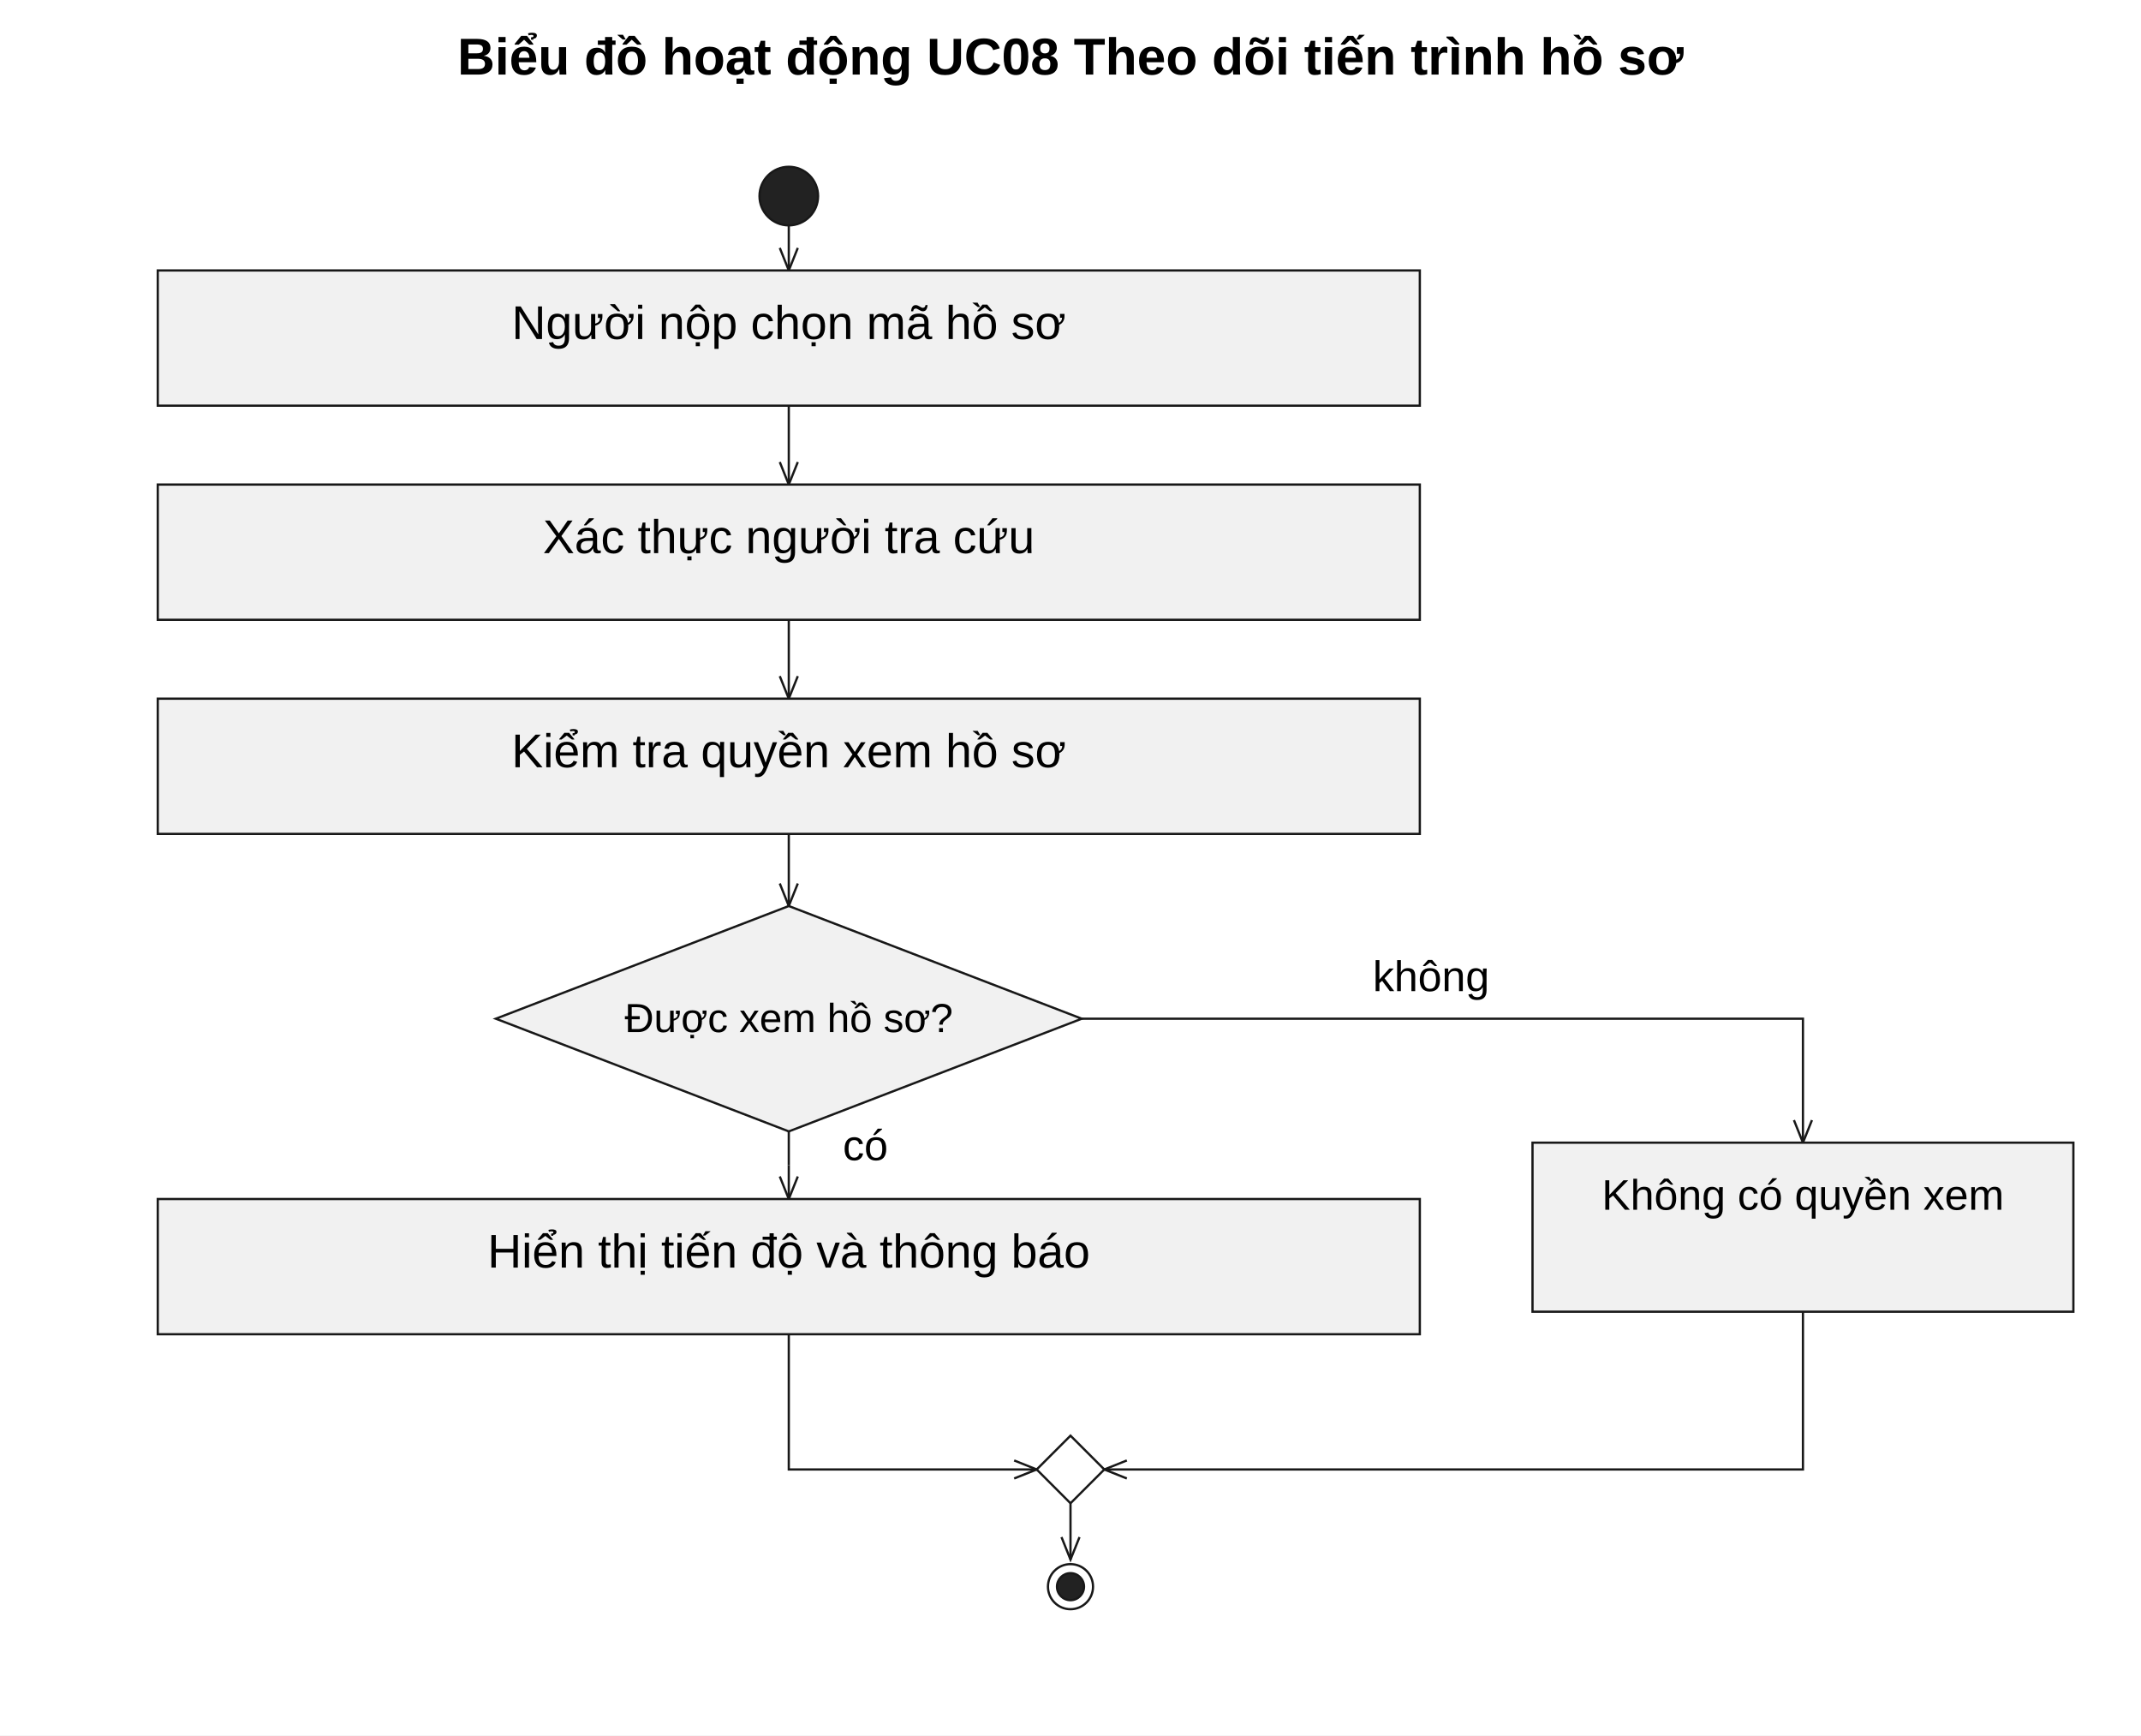
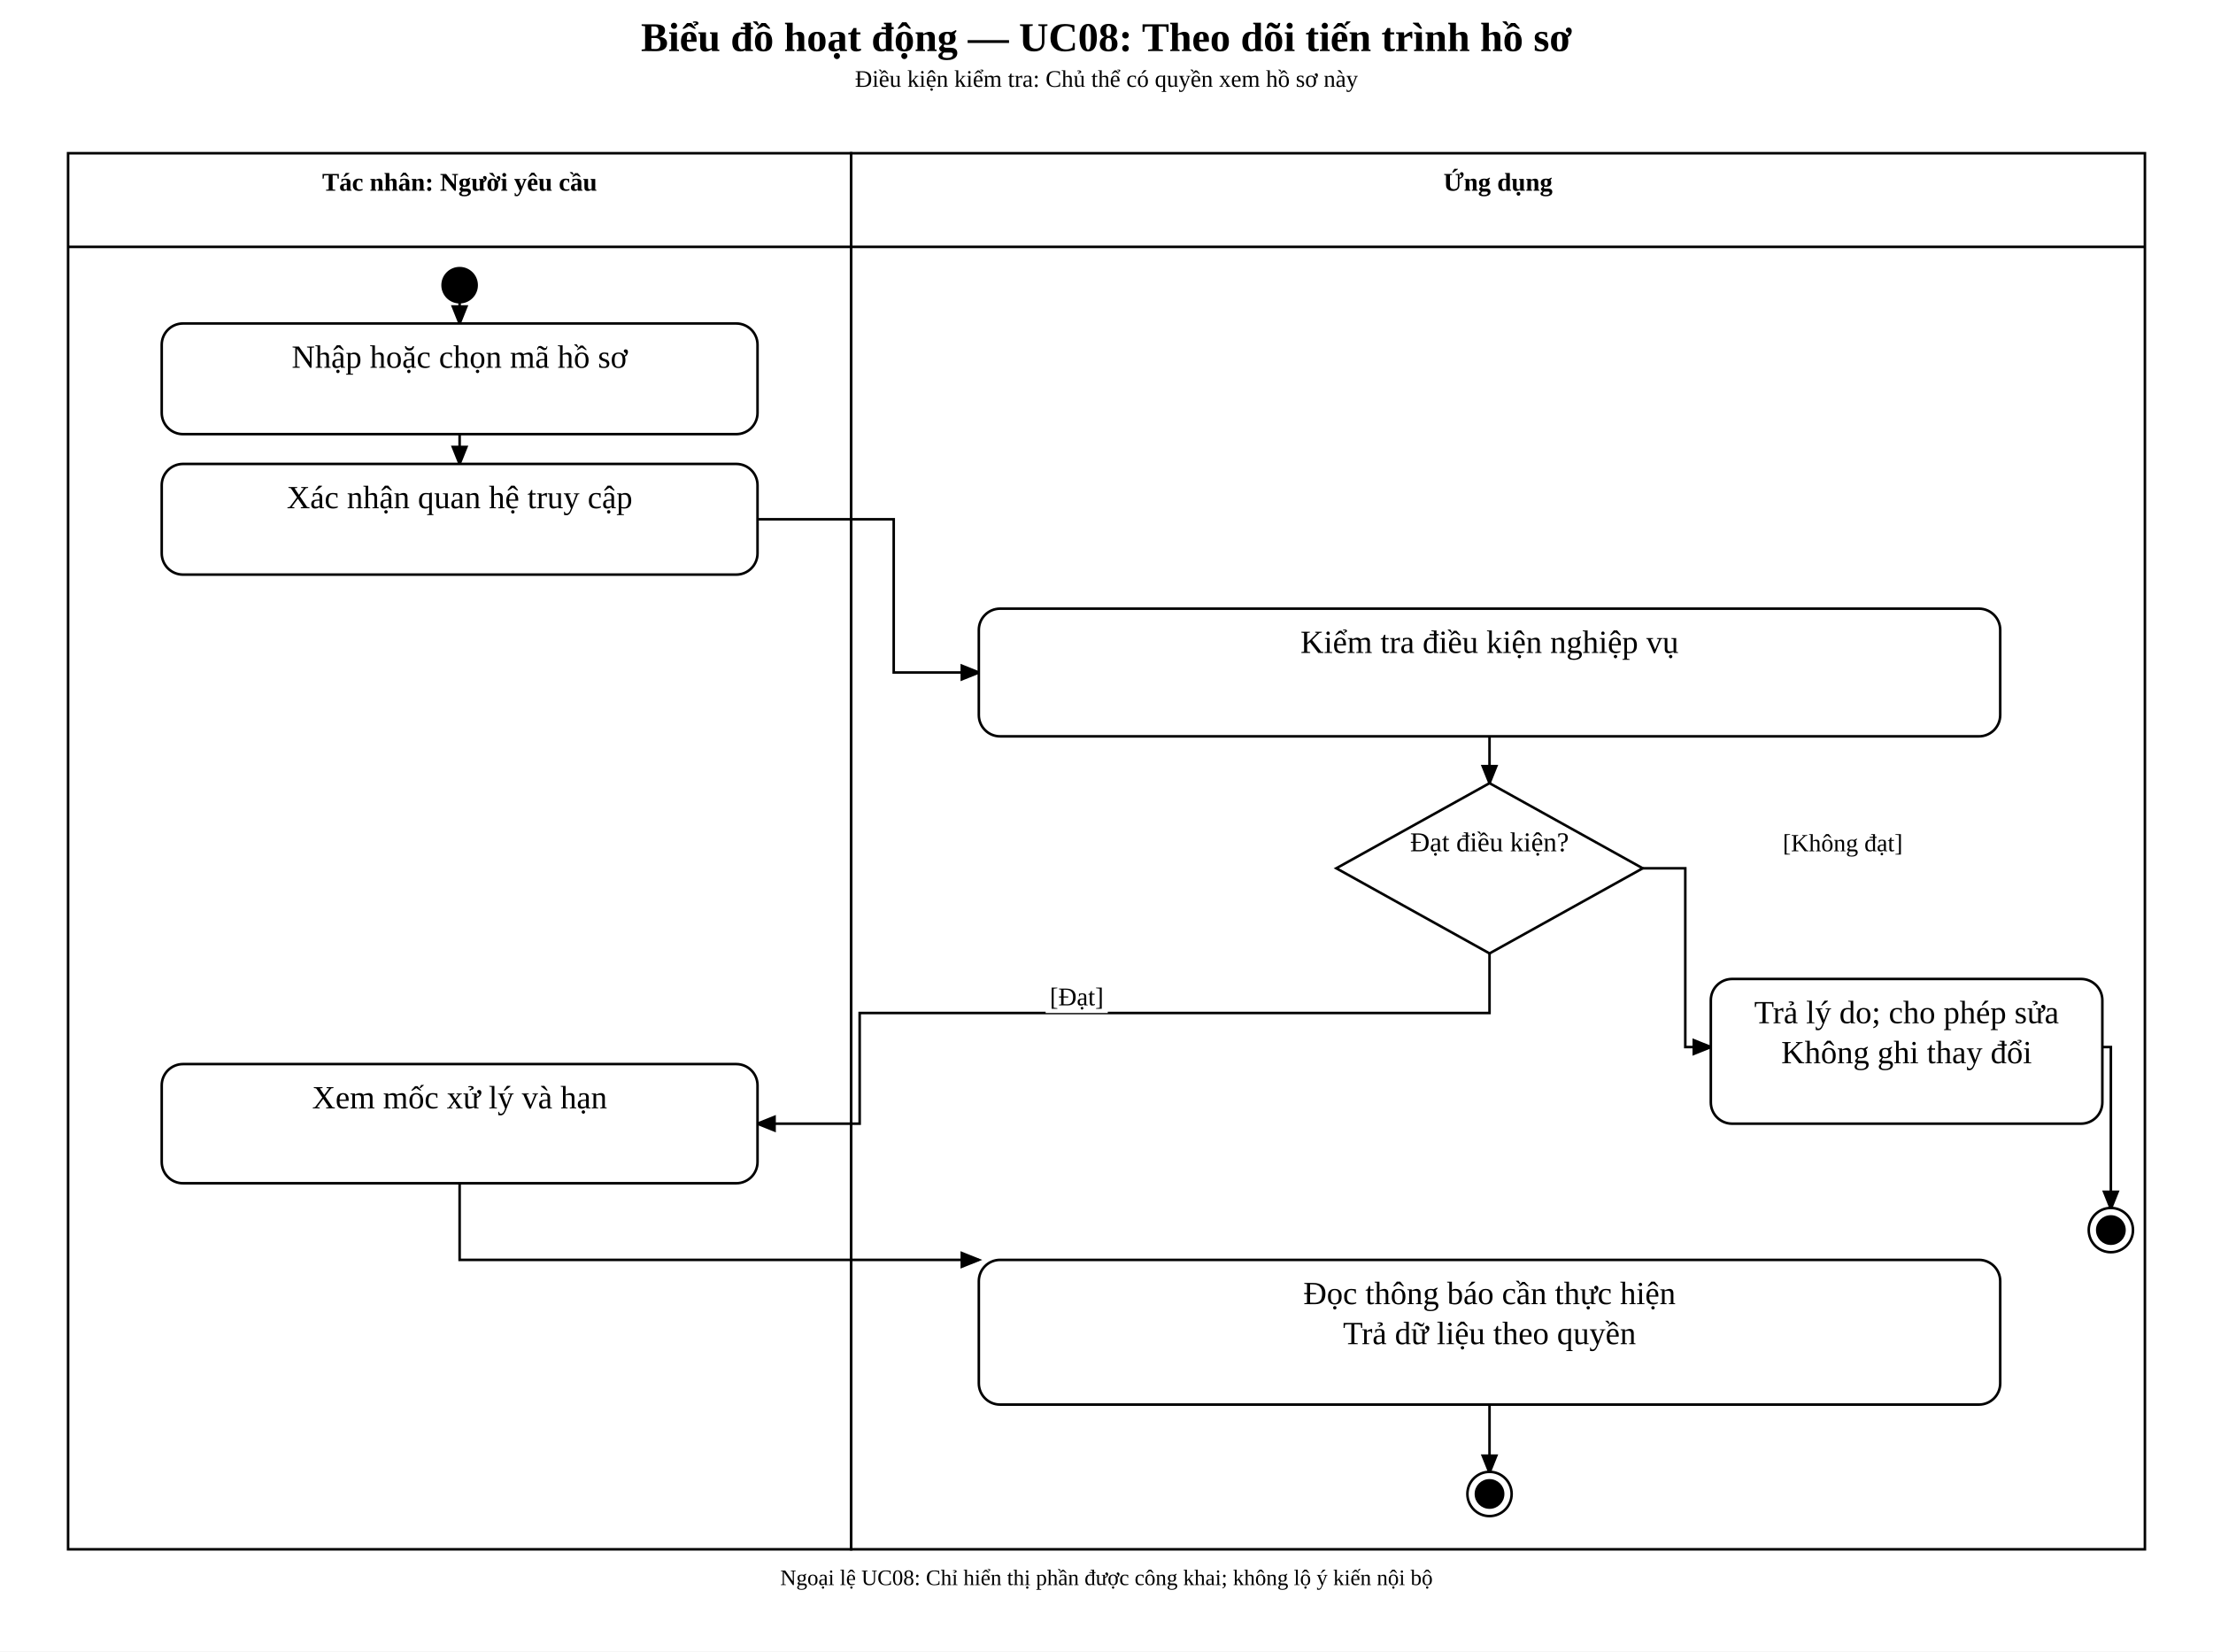
- <svg xmlns="http://www.w3.org/2000/svg" width="2850" height="2310" viewBox="0 0 950 770">
-   <rect width="950" height="770" fill="white" />
-   <text x="475.0" y="33.09" font-family="Arial" font-size="23" font-weight="bold" text-anchor="middle">Biểu đồ hoạt động UC08 Theo dõi tiến trình hồ sơ</text>
-   <circle cx="350" cy="87" r="13" fill="#222222" stroke="#181818" />
-   <polyline points="350,100 350,120" fill="none" stroke="#181818" stroke-width="1" />
-   <polyline points="354.0,110.0 350,120 346.0,110.0" fill="none" stroke="#181818" stroke-width="1" />
-   <rect x="70" y="120" width="560" height="60" rx="0" fill="#F1F1F1" stroke="#181818" />
-   <text x="350" y="150.43" font-family="Arial" font-size="21" font-weight="normal" text-anchor="middle">Người nộp chọn mã hồ sơ</text>
-   <polyline points="350,180 350,215" fill="none" stroke="#181818" stroke-width="1" />
-   <polyline points="354.0,205.0 350,215 346.0,205.0" fill="none" stroke="#181818" stroke-width="1" />
-   <rect x="70" y="215" width="560" height="60" rx="0" fill="#F1F1F1" stroke="#181818" />
-   <text x="350" y="245.43" font-family="Arial" font-size="21" font-weight="normal" text-anchor="middle">Xác thực người tra cứu</text>
-   <polyline points="350,275 350,310" fill="none" stroke="#181818" stroke-width="1" />
-   <polyline points="354.0,300.0 350,310 346.0,300.0" fill="none" stroke="#181818" stroke-width="1" />
-   <rect x="70" y="310" width="560" height="60" rx="0" fill="#F1F1F1" stroke="#181818" />
-   <text x="350" y="340.43" font-family="Arial" font-size="21" font-weight="normal" text-anchor="middle">Kiểm tra quyền xem hồ sơ</text>
-   <polyline points="350,370 350,402" fill="none" stroke="#181818" stroke-width="1" />
-   <polyline points="354.0,392.0 350,402 346.0,392.0" fill="none" stroke="#181818" stroke-width="1" />
-   <polygon points="350,402 480,452 350,502 220,452" fill="#F1F1F1" stroke="#181818" />
-   <text x="350" y="457.94" font-family="Arial" font-size="18" font-weight="normal" text-anchor="middle">Được xem hồ sơ?</text>
-   <polyline points="480,452 800,452 800,507" fill="none" stroke="#181818" stroke-width="1" />
-   <polyline points="804.0,497.0 800,507 796.0,497.0" fill="none" stroke="#181818" stroke-width="1" />
-   <text x="635" y="439.77" font-family="Arial" font-size="19" font-weight="normal" text-anchor="middle">không</text>
-   <rect x="680" y="507" width="240" height="75" rx="0" fill="#F1F1F1" stroke="#181818" />
-   <text x="800" y="536.77" font-family="Arial" font-size="19" font-weight="normal" text-anchor="middle">Không có quyền xem</text>
-   <polyline points="350,502 350,517" fill="none" stroke="#181818" stroke-width="1" />
-   <text x="384" y="514.77" font-family="Arial" font-size="19" font-weight="normal" text-anchor="middle">có</text>
-   <polyline points="350,517 350,532" fill="none" stroke="#181818" stroke-width="1" />
-   <polyline points="354.0,522.0 350,532 346.0,522.0" fill="none" stroke="#181818" stroke-width="1" />
-   <rect x="70" y="532" width="560" height="60" rx="0" fill="#F1F1F1" stroke="#181818" />
-   <text x="350" y="562.43" font-family="Arial" font-size="21" font-weight="normal" text-anchor="middle">Hiển thị tiến độ và thông báo</text>
-   <polyline points="350,592 350,652 460,652" fill="none" stroke="#181818" stroke-width="1" />
-   <polyline points="450.0,648.0 460,652 450.0,656.0" fill="none" stroke="#181818" stroke-width="1" />
-   <polyline points="800,582 800,652 490,652" fill="none" stroke="#181818" stroke-width="1" />
-   <polyline points="500.0,656.0 490,652 500.0,648.0" fill="none" stroke="#181818" stroke-width="1" />
-   <polygon points="475,637 490,652 475,667 460,652" fill="white" stroke="#181818" />
-   <polyline points="475,667 475,692" fill="none" stroke="#181818" stroke-width="1" />
-   <polyline points="479.0,682.0 475,692 471.0,682.0" fill="none" stroke="#181818" stroke-width="1" />
-   <circle cx="475" cy="704" r="10" fill="white" stroke="#181818" />
-   <circle cx="475" cy="704" r="6" fill="#222222" stroke="#181818" />
+ <svg xmlns="http://www.w3.org/2000/svg" width="2600" height="1940">
+   <rect width="100%" height="100%" fill="white" />
+   <text x="1300" y="60" font-family="Times New Roman" font-size="48" font-weight="bold" text-anchor="middle">Biểu đồ hoạt động — UC08: Theo dõi tiến trình hồ sơ</text>
+   <text x="1300" y="102" font-family="Times New Roman" font-size="28" font-weight="normal" text-anchor="middle">Điều kiện kiểm tra: Chủ thể có quyền xem hồ sơ này</text>
+   <rect x="80" y="180" width="920" height="1640" rx="0" fill="white" stroke="black" stroke-width="3" />
+   <rect x="1000" y="180" width="1520" height="1640" rx="0" fill="white" stroke="black" stroke-width="3" />
+   <polyline points="80,290 2520,290" fill="none" stroke="black" stroke-width="3" />
+   <polyline points="1000,180 1000,1820" fill="none" stroke="black" stroke-width="3" />
+   <text x="540" y="224" font-family="Times New Roman" font-size="30" font-weight="bold" text-anchor="middle">Tác nhân: Người yêu cầu</text>
+   <text x="1760" y="224" font-family="Times New Roman" font-size="30" font-weight="bold" text-anchor="middle">Ứng dụng</text>
+   <circle cx="540" cy="335" r="20" fill="black" stroke="black" stroke-width="3" />
+   <polyline points="540,355 540,380" fill="none" stroke="black" stroke-width="3" />
+   <polygon points="540,380 548.0,360.0 532.0,360.0" fill="black" stroke="black" stroke-width="3" />
+   <rect x="190" y="380" width="700" height="130" rx="25" fill="white" stroke="black" stroke-width="3" />
+   <text x="540.0" y="432" font-family="Times New Roman" font-size="38" font-weight="normal" text-anchor="middle">Nhập hoặc chọn mã hồ sơ</text>
+   <polyline points="540,510 540,545" fill="none" stroke="black" stroke-width="3" />
+   <polygon points="540,545 548.0,525.0 532.0,525.0" fill="black" stroke="black" stroke-width="3" />
+   <rect x="190" y="545" width="700" height="130" rx="25" fill="white" stroke="black" stroke-width="3" />
+   <text x="540.0" y="597" font-family="Times New Roman" font-size="38" font-weight="normal" text-anchor="middle">Xác nhận quan hệ truy cập</text>
+   <polyline points="890,610 1050,610 1050,790 1150,790" fill="none" stroke="black" stroke-width="3" />
+   <polygon points="1150,790 1130.0,782.0 1130.0,798.0" fill="black" stroke="black" stroke-width="3" />
+   <rect x="1150" y="715" width="1200" height="150" rx="25" fill="white" stroke="black" stroke-width="3" />
+   <text x="1750.0" y="767" font-family="Times New Roman" font-size="38" font-weight="normal" text-anchor="middle">Kiểm tra điều kiện nghiệp vụ</text>
+   <polyline points="1750,865 1750,920" fill="none" stroke="black" stroke-width="3" />
+   <polygon points="1750,920 1758.0,900.0 1742.0,900.0" fill="black" stroke="black" stroke-width="3" />
+   <polygon points="1750,920 1930,1020 1750,1120 1570,1020" fill="white" stroke="black" stroke-width="3" />
+   <text x="1750" y="1000" font-family="Times New Roman" font-size="32" font-weight="normal" text-anchor="middle">Đạt điều kiện?</text>
+   <polyline points="1750,1120 1750,1190 1010,1190 1010,1320 890,1320" fill="none" stroke="black" stroke-width="3" />
+   <polygon points="890,1320 910.0,1328.0 910.0,1312.0" fill="black" stroke="black" stroke-width="3" />
+   <rect x="1228.5" y="1153" width="73.0" height="37" fill="white" />
+   <text x="1265" y="1181" font-family="Times New Roman" font-size="30" font-weight="normal" text-anchor="middle">[Đạt]</text>
+   <rect x="190" y="1250" width="700" height="140" rx="25" fill="white" stroke="black" stroke-width="3" />
+   <text x="540.0" y="1302" font-family="Times New Roman" font-size="38" font-weight="normal" text-anchor="middle">Xem mốc xử lý và hạn</text>
+   <polyline points="540,1390 540,1480 1150,1480" fill="none" stroke="black" stroke-width="3" />
+   <polygon points="1150,1480 1130.0,1472.0 1130.0,1488.0" fill="black" stroke="black" stroke-width="3" />
+   <rect x="1150" y="1480" width="1200" height="170" rx="25" fill="white" stroke="black" stroke-width="3" />
+   <text x="1750.0" y="1532" font-family="Times New Roman" font-size="38" font-weight="normal" text-anchor="middle">Đọc thông báo cần thực hiện</text>
+   <text x="1750.0" y="1579" font-family="Times New Roman" font-size="38" font-weight="normal" text-anchor="middle">Trả dữ liệu theo quyền</text>
+   <polyline points="1750,1650 1750,1730" fill="none" stroke="black" stroke-width="3" />
+   <polygon points="1750,1730 1758.0,1710.0 1742.0,1710.0" fill="black" stroke="black" stroke-width="3" />
+   <circle cx="1750" cy="1755" r="26" fill="white" stroke="black" stroke-width="3" />
+   <circle cx="1750" cy="1755" r="16" fill="black" stroke="black" stroke-width="3" />
+   <polyline points="1930,1020 1980,1020 1980,1230 2010,1230" fill="none" stroke="black" stroke-width="3" />
+   <polygon points="2010,1230 1990.0,1222.0 1990.0,1238.0" fill="black" stroke="black" stroke-width="3" />
+   <rect x="2088.0" y="973" width="154.0" height="36" fill="white" />
+   <text x="2165" y="1000" font-family="Times New Roman" font-size="29" font-weight="normal" text-anchor="middle">[Không đạt]</text>
+   <rect x="2010" y="1150" width="460" height="170" rx="25" fill="white" stroke="black" stroke-width="3" />
+   <text x="2240.0" y="1202" font-family="Times New Roman" font-size="38" font-weight="normal" text-anchor="middle">Trả lý do; cho phép sửa</text>
+   <text x="2240.0" y="1249" font-family="Times New Roman" font-size="38" font-weight="normal" text-anchor="middle">Không ghi thay đổi</text>
+   <polyline points="2470,1230 2480,1230 2480,1420" fill="none" stroke="black" stroke-width="3" />
+   <polygon points="2480,1420 2488.0,1400.0 2472.0,1400.0" fill="black" stroke="black" stroke-width="3" />
+   <circle cx="2480" cy="1445" r="26" fill="white" stroke="black" stroke-width="3" />
+   <circle cx="2480" cy="1445" r="16" fill="black" stroke="black" stroke-width="3" />
+   <text x="1300" y="1862" font-family="Times New Roman" font-size="26" font-weight="normal" text-anchor="middle">Ngoại lệ UC08: Chỉ hiển thị phần được công khai; không lộ ý kiến nội bộ</text>
</svg>
